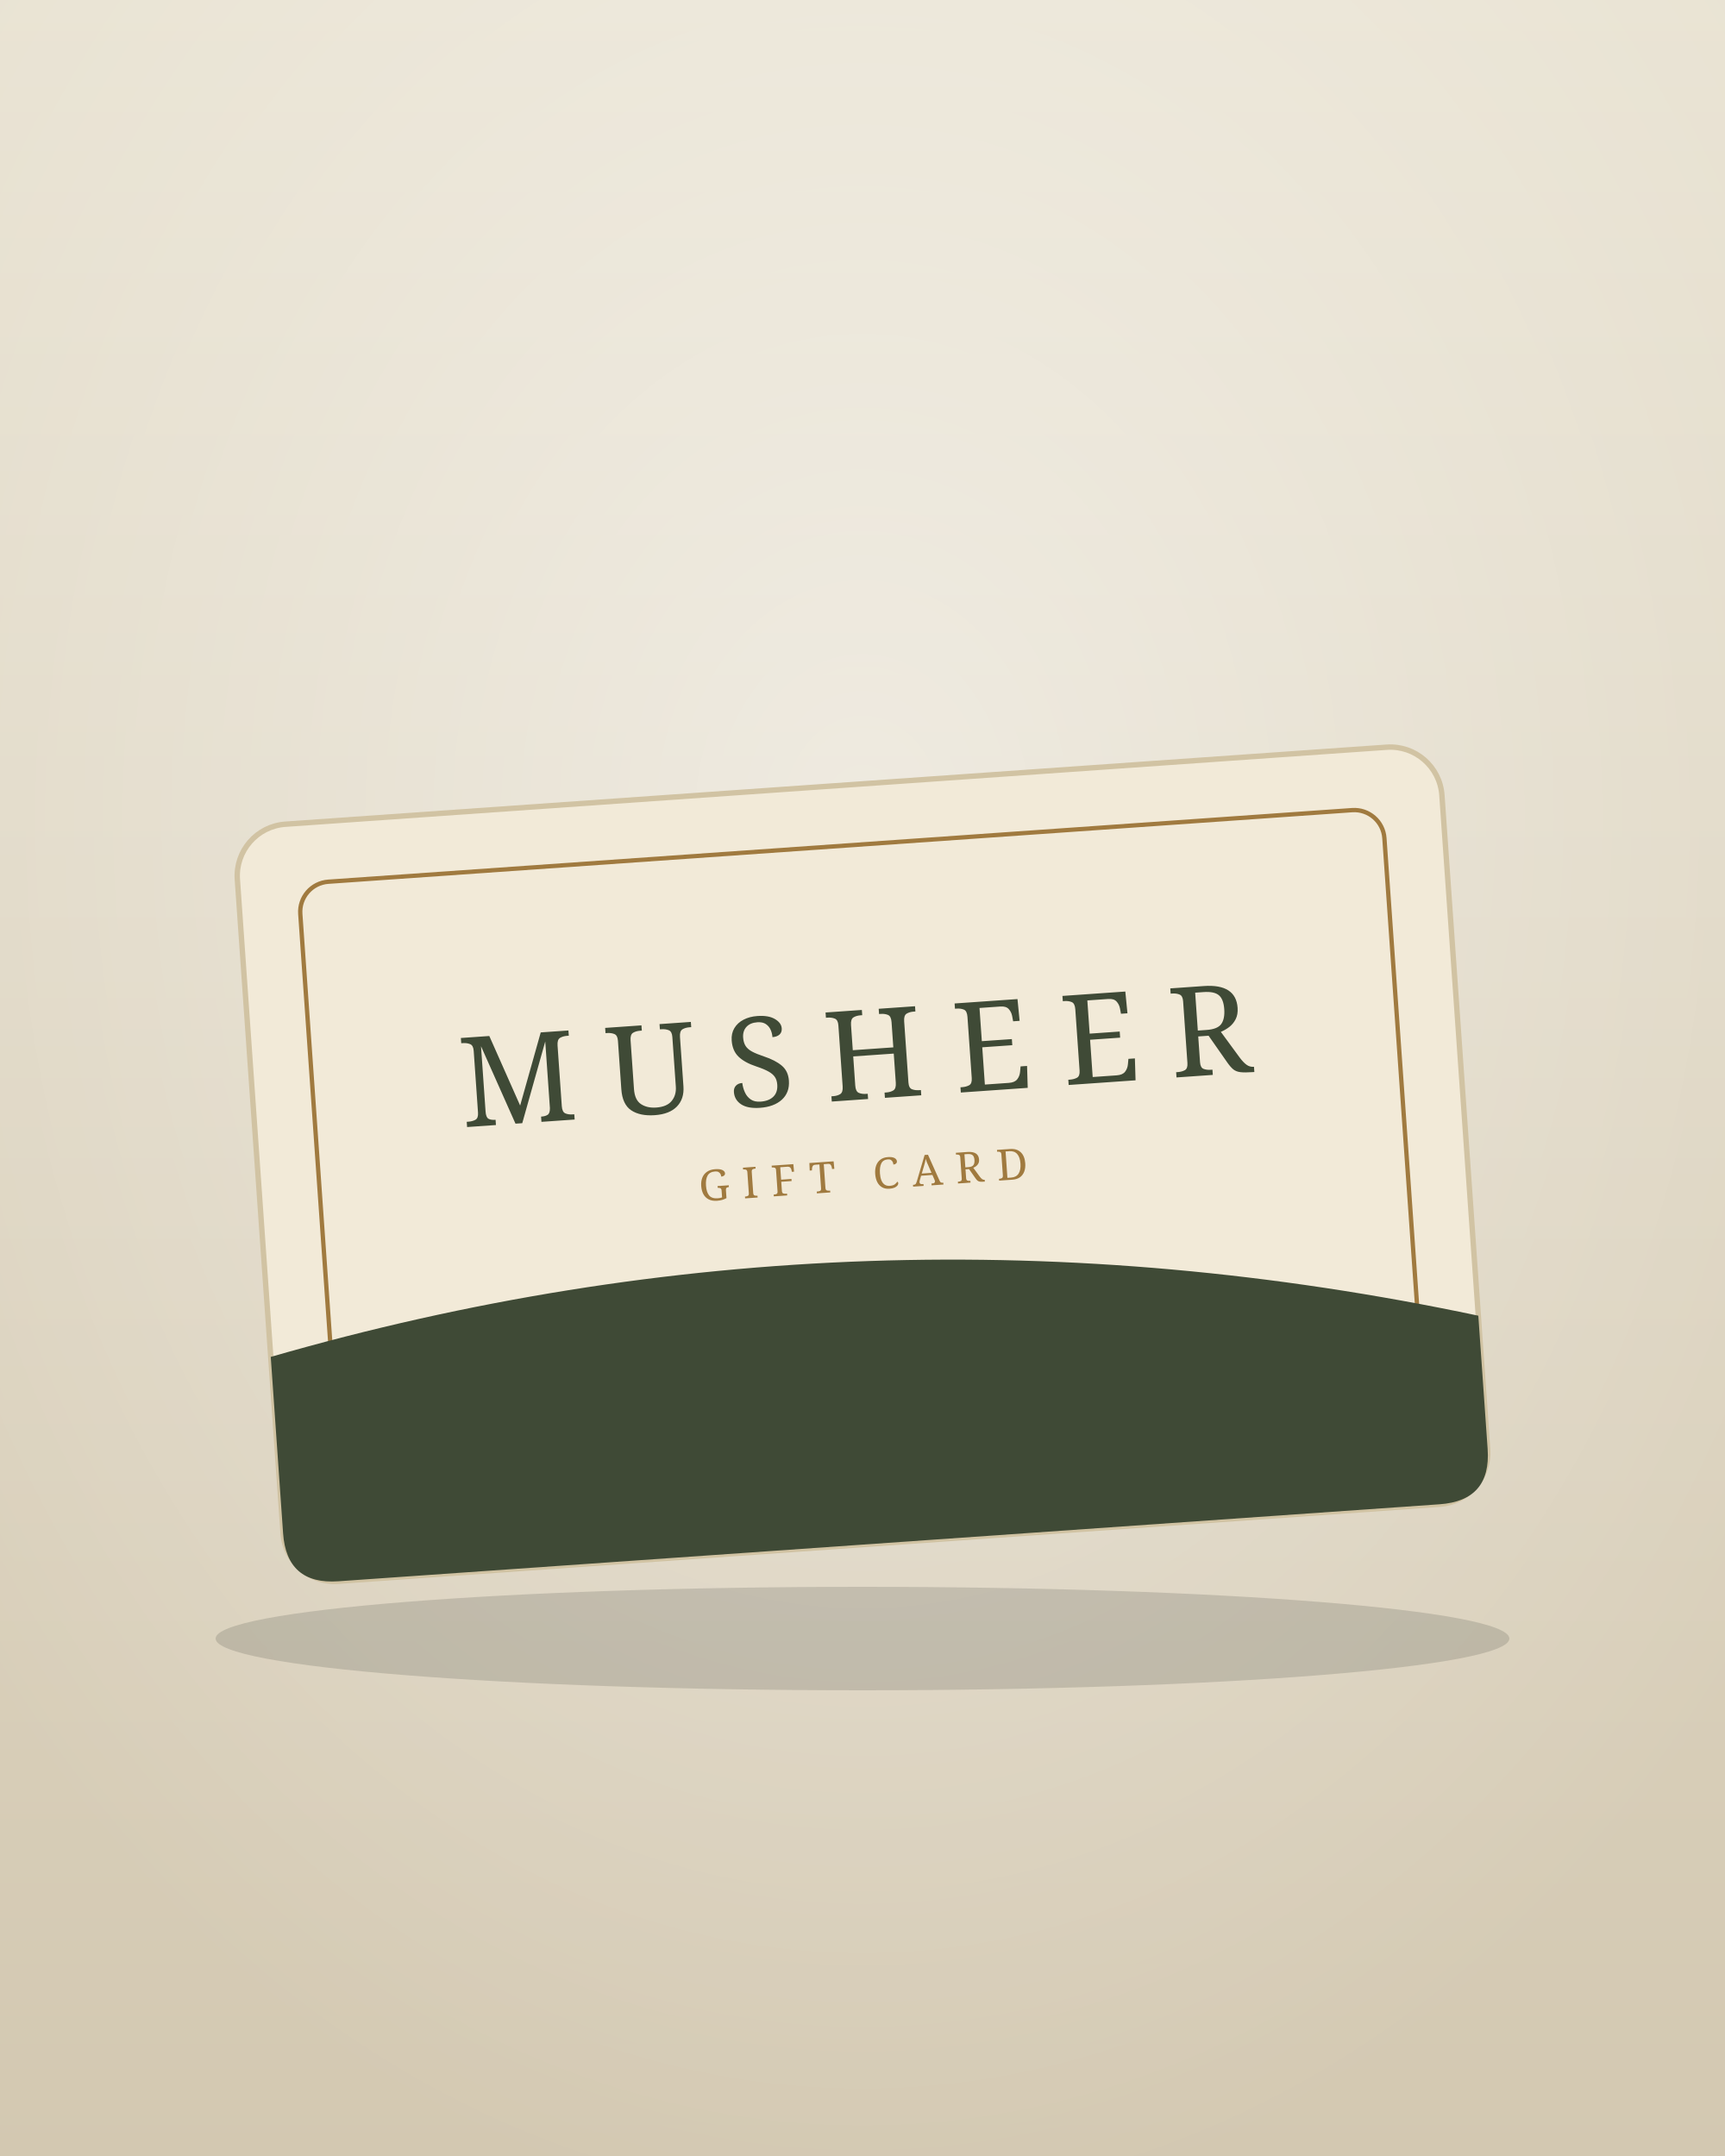
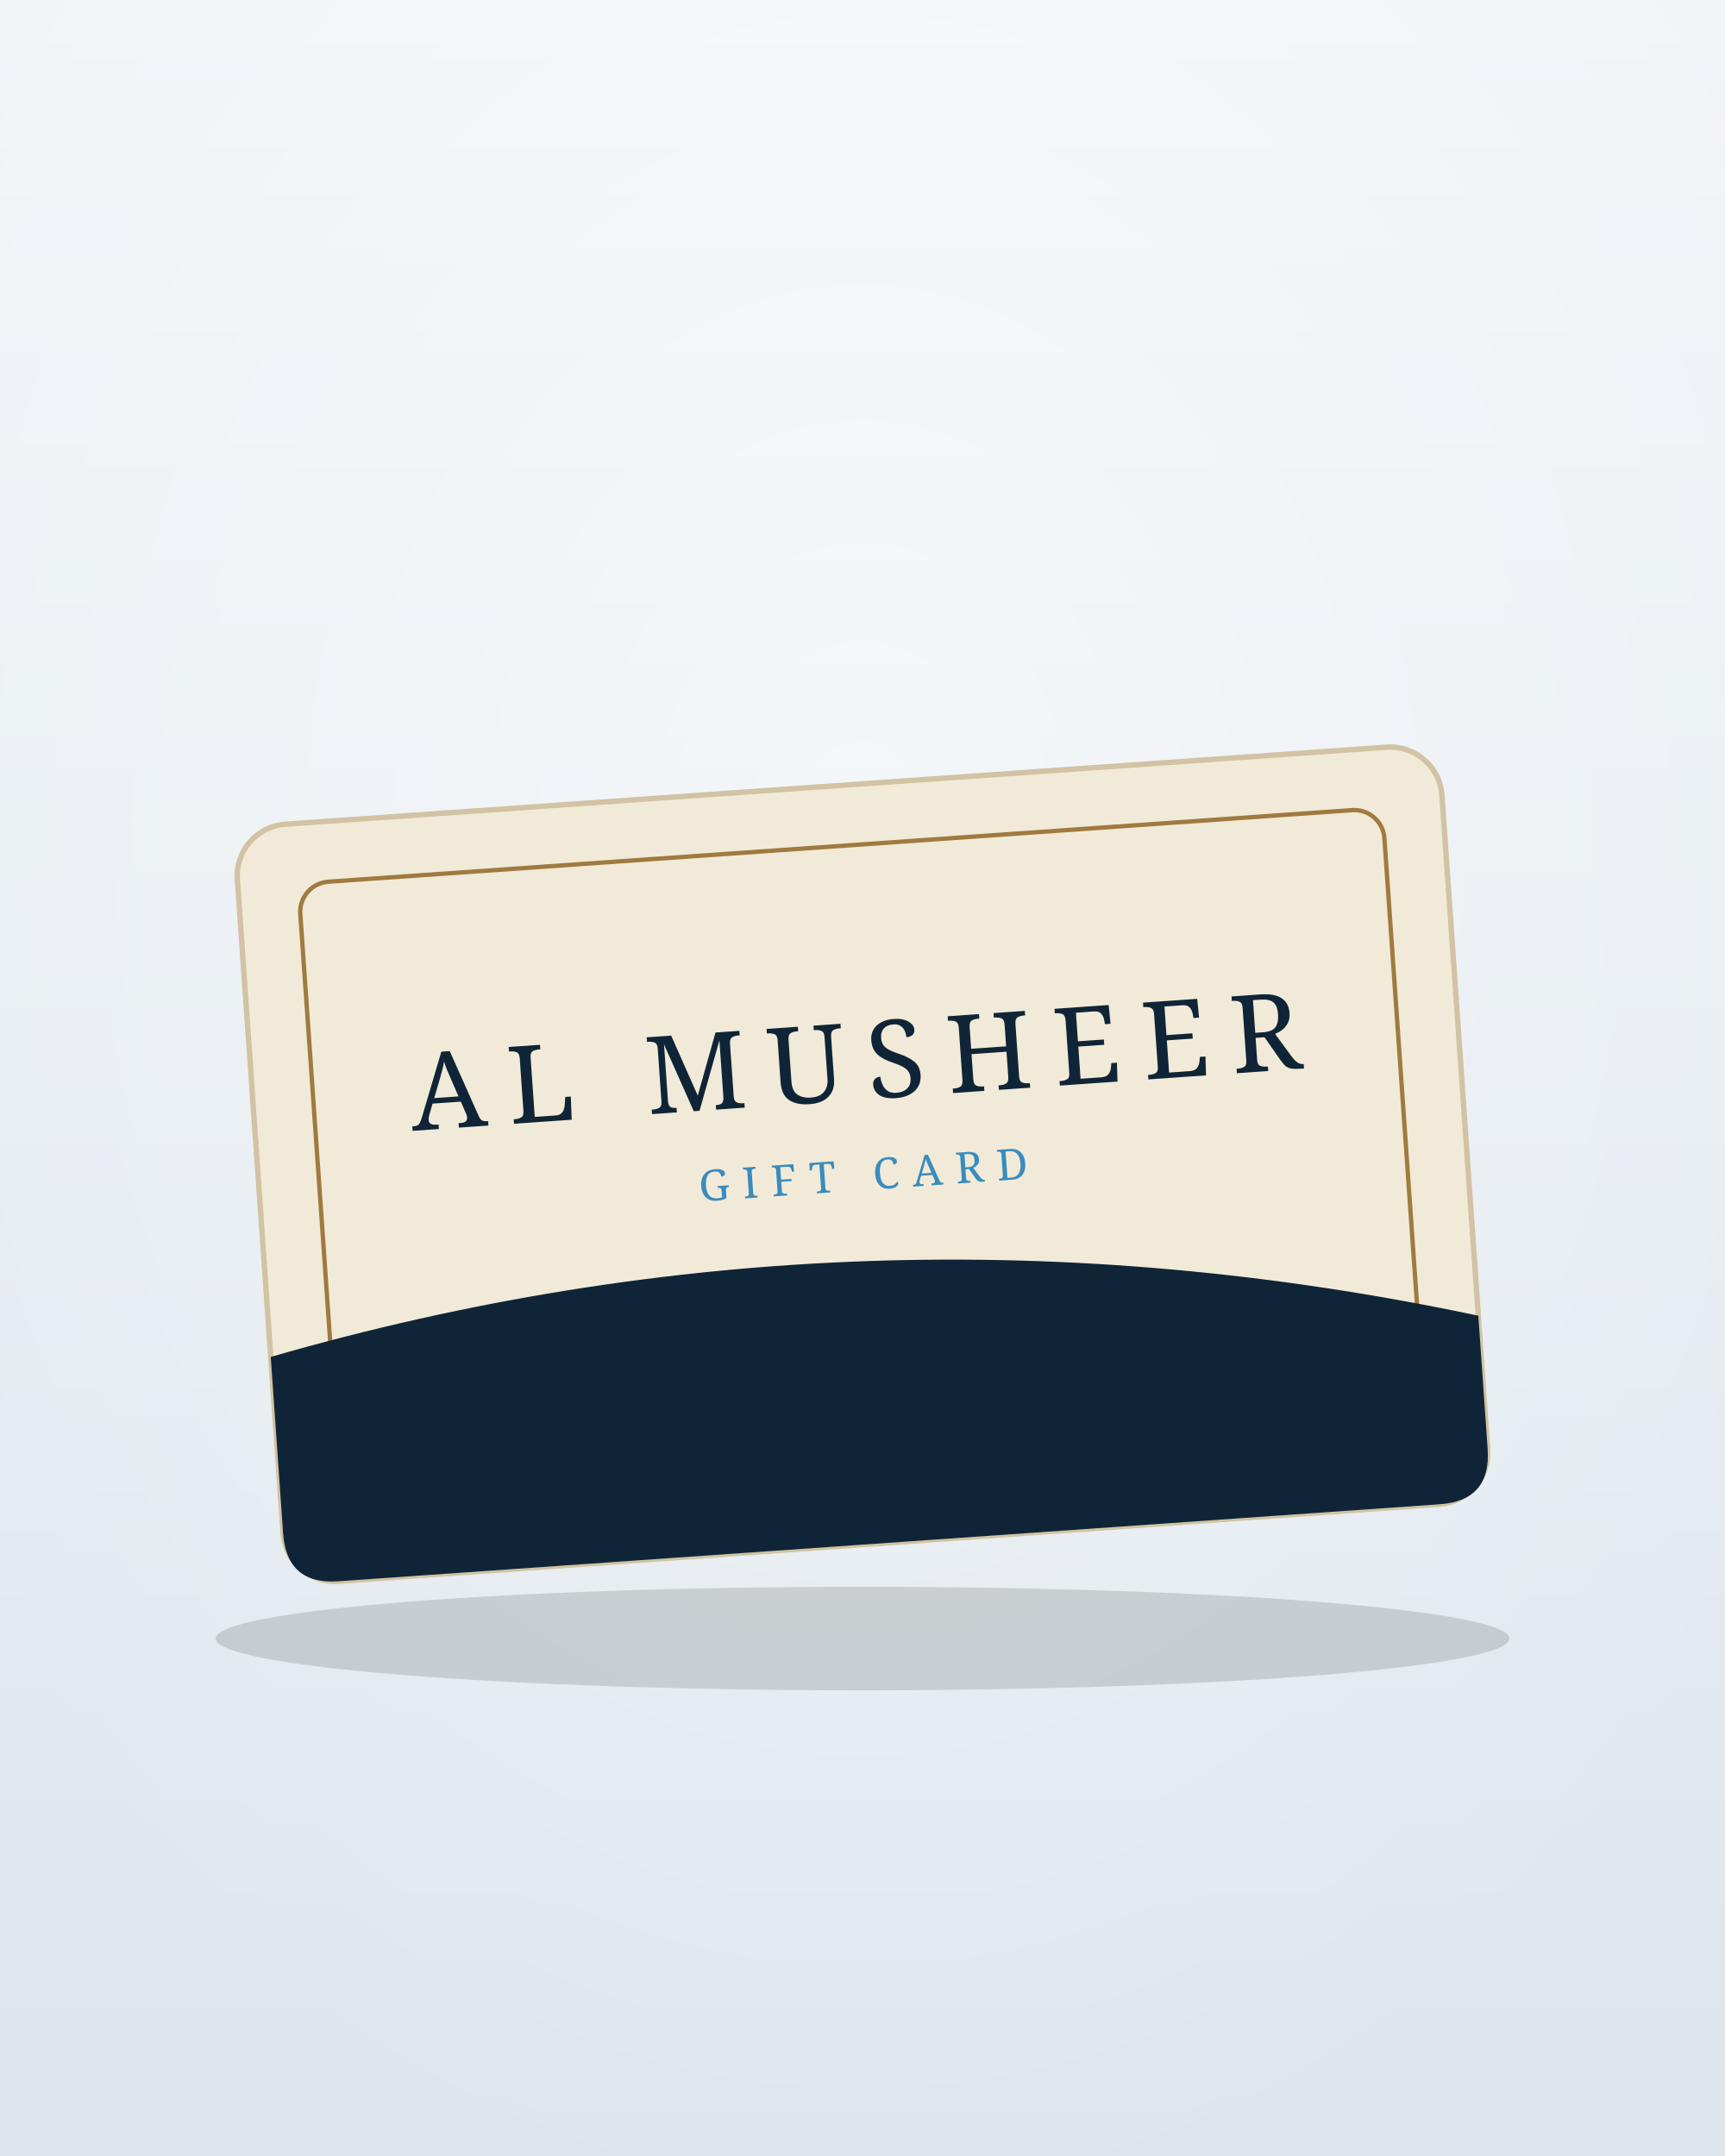
<svg xmlns="http://www.w3.org/2000/svg" viewBox="0 0 800 1000" width="800" height="1000">
  <defs>
    <linearGradient id="cbg" x1="0" y1="0" x2="0" y2="1">
-       <stop offset="0" stop-color="#e9e3d3" />
-       <stop offset="1" stop-color="#d3c8b1" />
+       <stop offset="0" stop-color="#f2f5f8" />
+       <stop offset="1" stop-color="#dde5ec" />
    </linearGradient>
    <radialGradient id="cbg-glow" cx="0.5" cy="0.38" r="0.65">
      <stop offset="0" stop-color="#fff" stop-opacity="0.45" />
      <stop offset="1" stop-color="#fff" stop-opacity="0" />
    </radialGradient>
    <linearGradient id="c0-sh" x1="0" y1="0" x2="1" y2="0">
      <stop offset="0" stop-color="#000" stop-opacity="0.10" />
      <stop offset="0.35" stop-color="#000" stop-opacity="0" />
      <stop offset="0.75" stop-color="#000" stop-opacity="0" />
      <stop offset="1" stop-color="#000" stop-opacity="0.14" />
    </linearGradient>
  </defs>
  <rect width="800" height="1000" fill="url(#cbg)" />
  <rect width="800" height="1000" fill="url(#cbg-glow)" />
  <ellipse cx="400" cy="760" rx="300" ry="24.0" fill="#23261f" opacity="0.16" />
  <g transform="translate(400.0,540.0) scale(1.000) rotate(-4)">
    <rect x="-280" y="-176" width="560" height="352" rx="24" fill="#f2ead8" stroke="#d1c3a3" stroke-width="2.5" />
    <rect x="-252" y="-148" width="504" height="296" rx="14" fill="none" stroke="#a07a3f" stroke-width="2" />
-     <path d="M-280 70 Q0 10 280 90 V152 Q280 176 256 176 H-256 Q-280 176 -280 152Z" fill="#3f4a36" />
-     <text x="0" y="-30" text-anchor="middle" font-family="Georgia,serif" font-size="58" letter-spacing="14" fill="#3f4a36">MUSHEER</text>
-     <text x="0" y="12" text-anchor="middle" font-family="Georgia,serif" font-size="20" letter-spacing="6" fill="#a07a3f">GIFT CARD</text>
+     <path d="M-280 70 Q0 10 280 90 V152 Q280 176 256 176 H-256 Q-280 176 -280 152Z" fill="#0f2537" />
+     <text x="0" y="-30" text-anchor="middle" font-family="Georgia,serif" font-size="50" letter-spacing="10" fill="#0f2537">AL MUSHEER</text>
+     <text x="0" y="12" text-anchor="middle" font-family="Georgia,serif" font-size="20" letter-spacing="6" fill="#3a8cbc">GIFT CARD</text>
  </g>
</svg>
